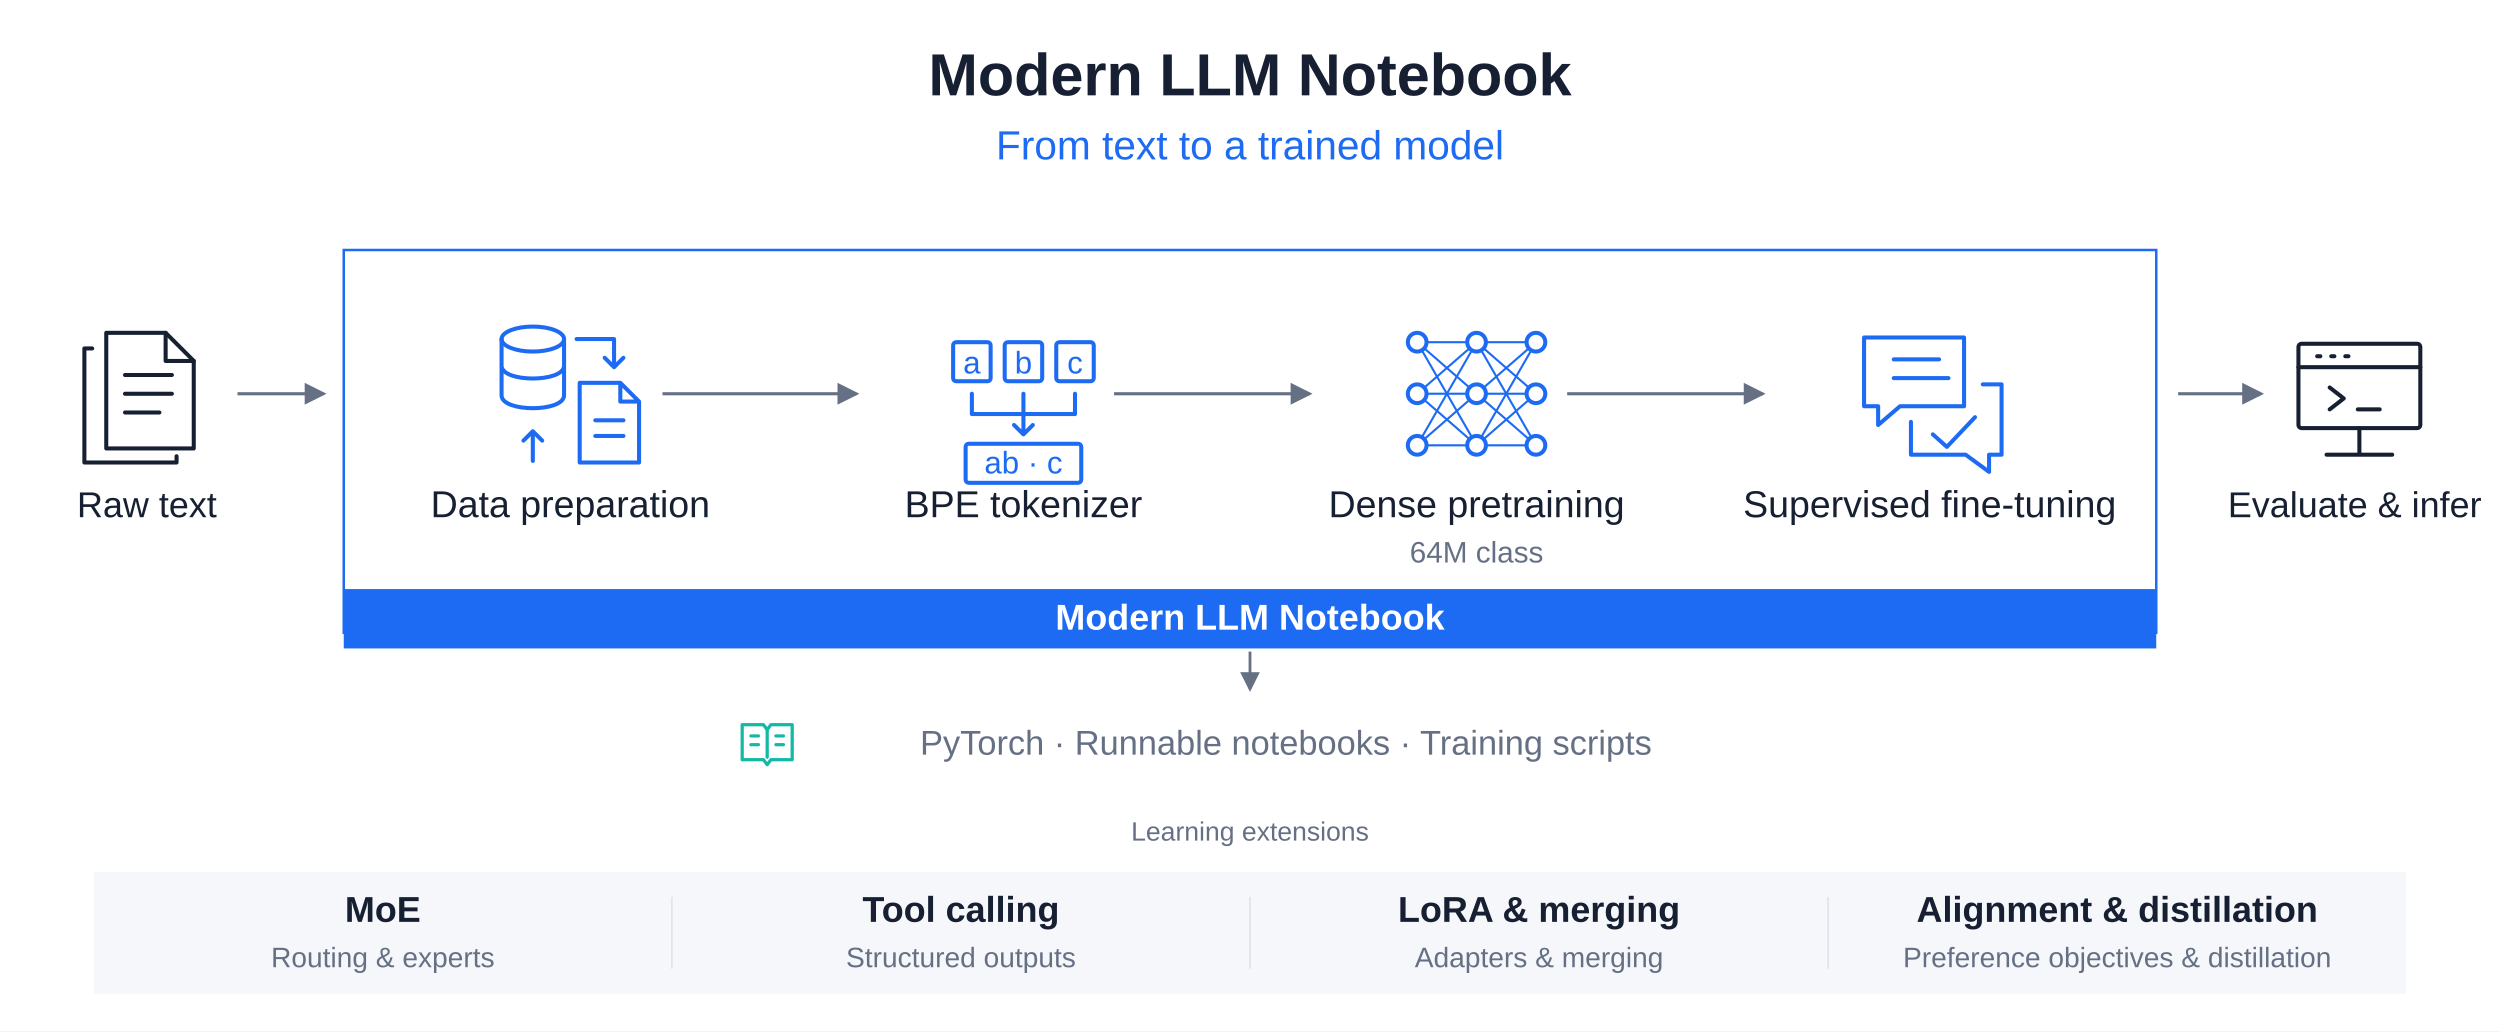
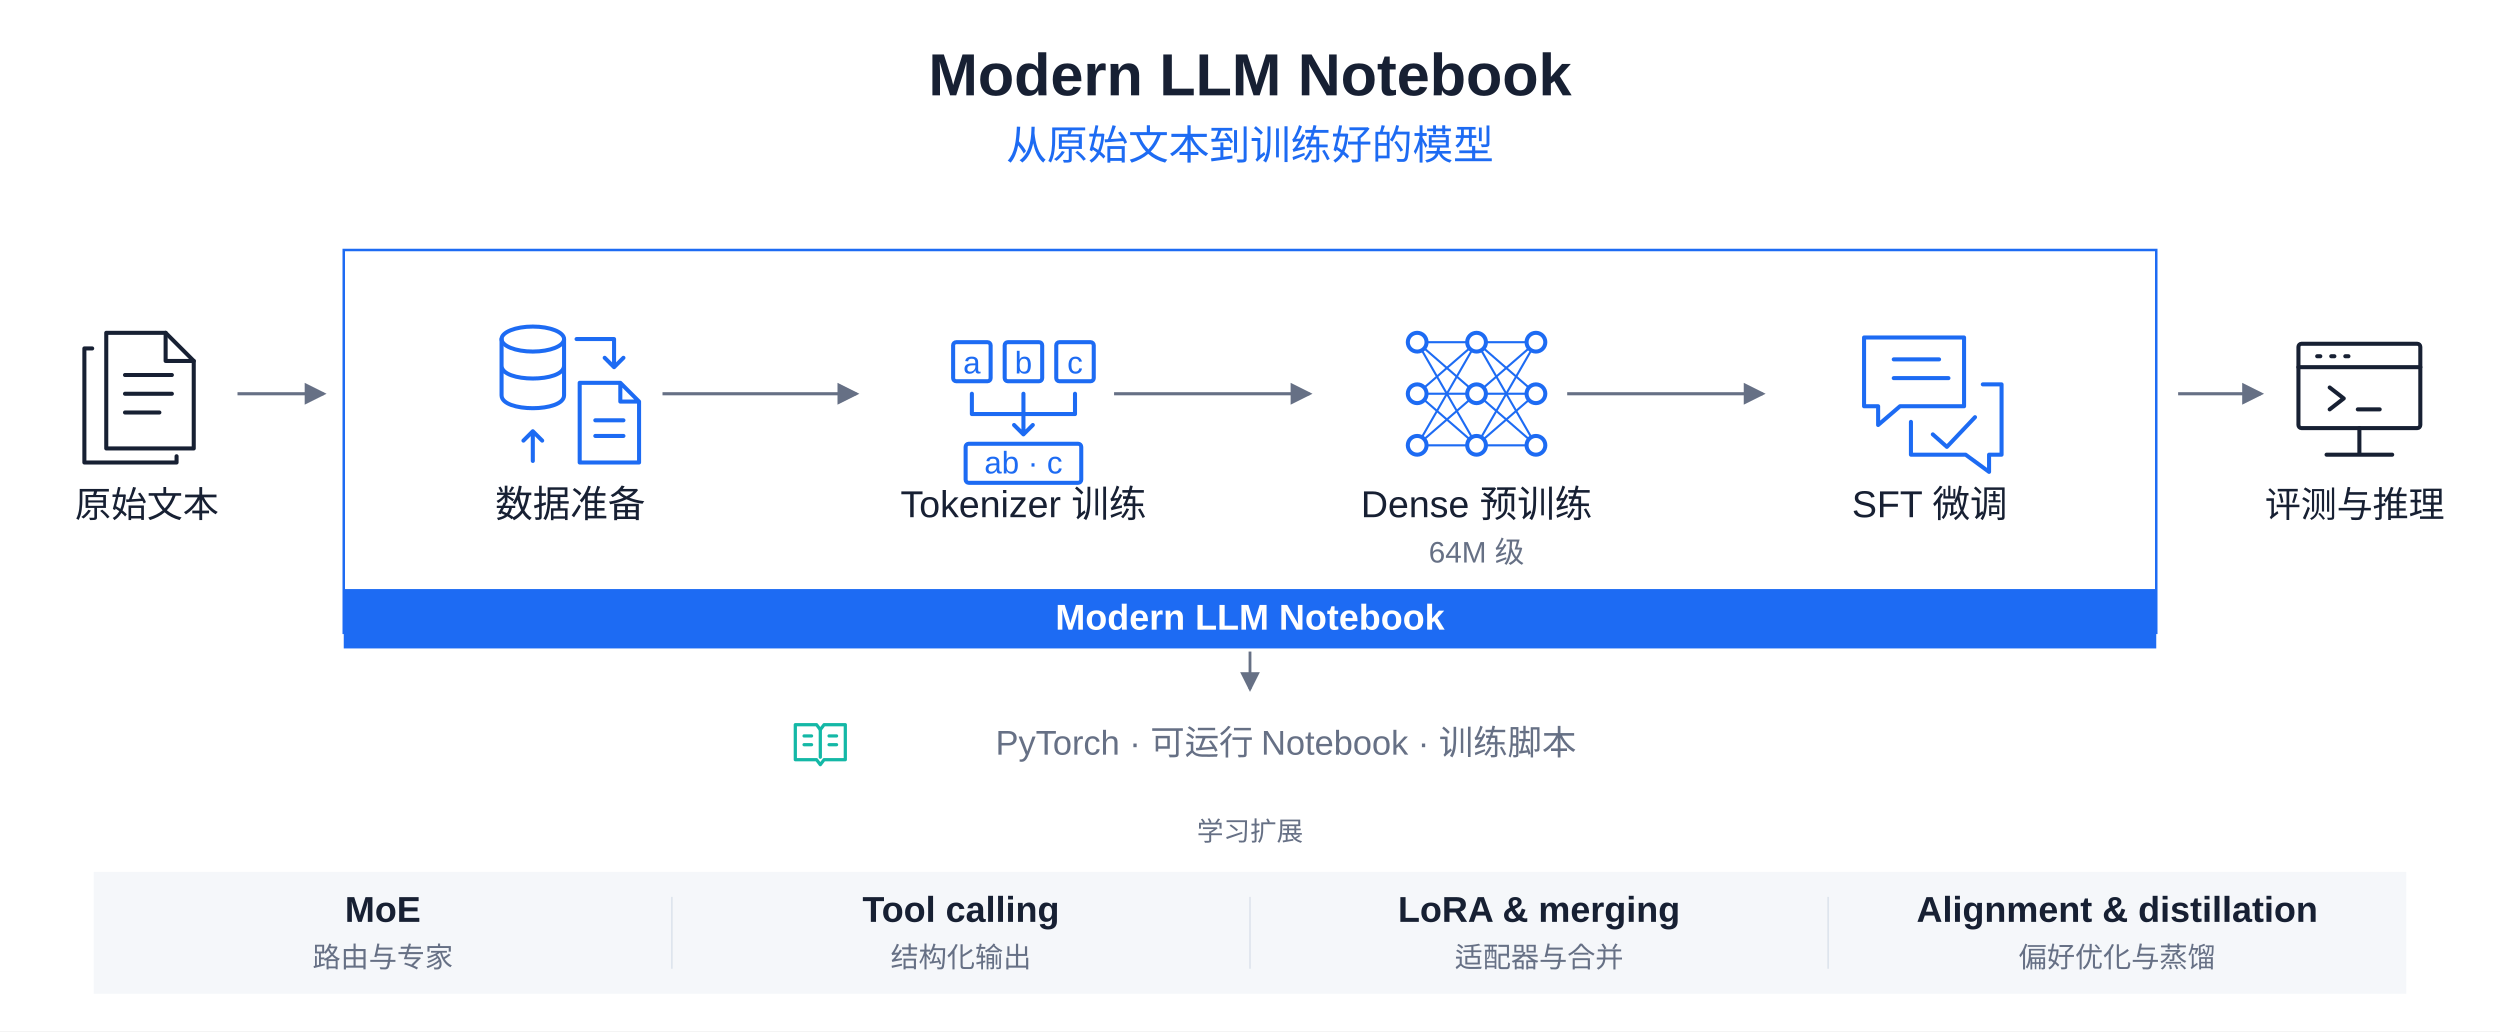
<svg xmlns="http://www.w3.org/2000/svg" width="1600" height="660" viewBox="0 0 1600 660" role="img" aria-labelledby="title desc">
  <defs>
    <marker id="arrow" markerWidth="7" markerHeight="7" refX="6" refY="3.5" orient="auto">
      <path d="M0 0L7 3.5L0 7Z" fill="#667085" />
    </marker>
  </defs>
  <rect width="1600" height="660" fill="#fff" />
  <text x="800" y="61" text-anchor="middle" font-family="Arial, PingFang SC, Microsoft YaHei, sans-serif" font-size="38" font-weight="700" fill="#172033">Modern LLM Notebook</text>
-   <text x="800" y="102" text-anchor="middle" font-family="Arial, PingFang SC, Microsoft YaHei, sans-serif" font-size="26" font-weight="400" fill="#1d6bf3">From text to a trained model</text>
+   <text x="800" y="102" text-anchor="middle" font-family="Arial, PingFang SC, Microsoft YaHei, sans-serif" font-size="26" font-weight="400" fill="#1d6bf3">从原始文本到训练好的模型</text>
  <rect x="220" y="160" width="1160" height="245" fill="white" stroke="#1d6bf3" stroke-width="1.6" />
  <g transform="translate(94 252) scale(1)" fill="none" stroke="#172033" stroke-width="2.6" stroke-linecap="round" stroke-linejoin="round">
    <path d="M-26-39H12L30-21V35H-26Z" />
    <path d="M12-39V-21H30M-14-12H16M-14 0H16M-14 12H8" />
    <path d="M-35-29H-40V44H19V40" />
  </g>
-   <text x="94" y="331" text-anchor="middle" font-family="Arial, PingFang SC, Microsoft YaHei, sans-serif" font-size="23" font-weight="400" fill="#172033">Raw text</text>
+   <text x="94" y="331" text-anchor="middle" font-family="Arial, PingFang SC, Microsoft YaHei, sans-serif" font-size="23" font-weight="400" fill="#172033">原始文本</text>
  <path d="M152 252H207" fill="none" stroke="#667085" stroke-width="2" marker-end="url(#arrow)" />
  <g transform="translate(365 252) scale(1)" fill="none" stroke="#1d6bf3" stroke-width="2.6" stroke-linecap="round" stroke-linejoin="round">
    <ellipse cx="-24" cy="-35" rx="20" ry="8" />
    <path d="M-44-35V1C-44 12-4 12-4 1V-35M-44-18C-44-7-4-7-4-18" />
    <path d="M6-7H32L44 5V44H6ZM32-7V5H44M16 17H34M16 27H34" />
    <path d="M4-35H28V-17M22-23L28-17L34-23M-24 43V24M-30 30L-24 24L-18 30" />
  </g>
-   <text x="365" y="331" text-anchor="middle" font-family="Arial, PingFang SC, Microsoft YaHei, sans-serif" font-size="24" font-weight="400" fill="#172033">Data preparation</text>
+   <text x="365" y="331" text-anchor="middle" font-family="Arial, PingFang SC, Microsoft YaHei, sans-serif" font-size="24" font-weight="400" fill="#172033">数据准备</text>
  <path d="M424 252H548" fill="none" stroke="#667085" stroke-width="2" marker-end="url(#arrow)" />
  <g transform="translate(655 252) scale(1)" fill="none" stroke="#1d6bf3" stroke-width="2.6" stroke-linecap="round" stroke-linejoin="round">
    <rect x="-45" y="-33" width="24" height="25" rx="2" />
    <rect x="-12" y="-33" width="24" height="25" rx="2" />
    <rect x="21" y="-33" width="24" height="25" rx="2" />
    <path d="M-33 0V13H0M33 0V13H0M0 0V26M-6 20L0 26L6 20" />
    <rect x="-37" y="32" width="74" height="25" rx="2" />
  </g>
  <text x="622" y="239" text-anchor="middle" font-family="Arial, PingFang SC, Microsoft YaHei, sans-serif" font-size="20" font-weight="400" fill="#1d6bf3">a</text>
  <text x="655" y="239" text-anchor="middle" font-family="Arial, PingFang SC, Microsoft YaHei, sans-serif" font-size="20" font-weight="400" fill="#1d6bf3">b</text>
  <text x="688" y="239" text-anchor="middle" font-family="Arial, PingFang SC, Microsoft YaHei, sans-serif" font-size="20" font-weight="400" fill="#1d6bf3">c</text>
  <text x="655" y="303" text-anchor="middle" font-family="Arial, PingFang SC, Microsoft YaHei, sans-serif" font-size="20" font-weight="400" fill="#1d6bf3">ab · c</text>
-   <text x="655" y="331" text-anchor="middle" font-family="Arial, PingFang SC, Microsoft YaHei, sans-serif" font-size="24" font-weight="400" fill="#172033">BPE tokenizer</text>
+   <text x="655" y="331" text-anchor="middle" font-family="Arial, PingFang SC, Microsoft YaHei, sans-serif" font-size="24" font-weight="400" fill="#172033">Tokenizer 训练</text>
  <path d="M713 252H838" fill="none" stroke="#667085" stroke-width="2" marker-end="url(#arrow)" />
  <g transform="translate(945 252) scale(1)" fill="none" stroke="#1d6bf3" stroke-width="2.6" stroke-linecap="round" stroke-linejoin="round">
    <path d="M-38 -33L0 -33M0 -33L38 -33" stroke-width="1.35" />
    <path d="M-38 -33L0 0M0 -33L38 0" stroke-width="1.35" />
    <path d="M-38 -33L0 33M0 -33L38 33" stroke-width="1.35" />
    <path d="M-38 0L0 -33M0 0L38 -33" stroke-width="1.35" />
    <path d="M-38 0L0 0M0 0L38 0" stroke-width="1.35" />
    <path d="M-38 0L0 33M0 0L38 33" stroke-width="1.35" />
    <path d="M-38 33L0 -33M0 33L38 -33" stroke-width="1.35" />
    <path d="M-38 33L0 0M0 33L38 0" stroke-width="1.35" />
    <path d="M-38 33L0 33M0 33L38 33" stroke-width="1.35" />
    <circle cx="-38" cy="-33" r="6" fill="white" />
    <circle cx="-38" cy="0" r="6" fill="white" />
    <circle cx="-38" cy="33" r="6" fill="white" />
    <circle cx="0" cy="-33" r="6" fill="white" />
    <circle cx="0" cy="0" r="6" fill="white" />
    <circle cx="0" cy="33" r="6" fill="white" />
    <circle cx="38" cy="-33" r="6" fill="white" />
    <circle cx="38" cy="0" r="6" fill="white" />
    <circle cx="38" cy="33" r="6" fill="white" />
  </g>
-   <text x="945" y="331" text-anchor="middle" font-family="Arial, PingFang SC, Microsoft YaHei, sans-serif" font-size="24" font-weight="400" fill="#172033">Dense pretraining</text>
-   <text x="945" y="360" text-anchor="middle" font-family="Arial, PingFang SC, Microsoft YaHei, sans-serif" font-size="19" font-weight="400" fill="#667085">64M class</text>
+   <text x="945" y="331" text-anchor="middle" font-family="Arial, PingFang SC, Microsoft YaHei, sans-serif" font-size="24" font-weight="400" fill="#172033">Dense 预训练</text>
+   <text x="945" y="360" text-anchor="middle" font-family="Arial, PingFang SC, Microsoft YaHei, sans-serif" font-size="19" font-weight="400" fill="#667085">64M 级</text>
  <path d="M1003 252H1128" fill="none" stroke="#667085" stroke-width="2" marker-end="url(#arrow)" />
  <g transform="translate(1235 252) scale(1)" fill="none" stroke="#1d6bf3" stroke-width="2.6" stroke-linecap="round" stroke-linejoin="round">
    <path d="M-42-36H22V8H-19L-33 20V8H-42Z" />
    <path d="M-23-22H6M-23-10H12" />
    <path d="M-12 18V39H23L38 50V39H46V-6H34" />
    <path d="M2 26L11 34L29 15" />
  </g>
-   <text x="1235" y="331" text-anchor="middle" font-family="Arial, PingFang SC, Microsoft YaHei, sans-serif" font-size="24" font-weight="400" fill="#172033">Supervised fine-tuning</text>
+   <text x="1235" y="331" text-anchor="middle" font-family="Arial, PingFang SC, Microsoft YaHei, sans-serif" font-size="24" font-weight="400" fill="#172033">SFT 微调</text>
  <path d="M1394 252H1447" fill="none" stroke="#667085" stroke-width="2" marker-end="url(#arrow)" />
  <g transform="translate(1510 252) scale(1)" fill="none" stroke="#172033" stroke-width="2.6" stroke-linecap="round" stroke-linejoin="round">
    <rect x="-39" y="-32" width="78" height="54" rx="2" />
    <path d="M-39-17H39M-27-24H-25M-18-24H-16M-9-24H-7" />
    <path d="M-19-4L-10 3L-19 10M-1 10H13M0 22V39M-21 39H21" />
  </g>
-   <text x="1507" y="331" text-anchor="middle" font-family="Arial, PingFang SC, Microsoft YaHei, sans-serif" font-size="23" font-weight="400" fill="#172033">Evaluate &amp; infer</text>
+   <text x="1507" y="331" text-anchor="middle" font-family="Arial, PingFang SC, Microsoft YaHei, sans-serif" font-size="23" font-weight="400" fill="#172033">评测与推理</text>
  <rect x="220" y="377" width="1160" height="38" fill="#1d6bf3" />
  <text x="800" y="403" text-anchor="middle" font-family="Arial, PingFang SC, Microsoft YaHei, sans-serif" font-size="23" font-weight="700" fill="#fff">Modern LLM Notebook</text>
  <path d="M800 417V441" fill="none" stroke="#667085" stroke-width="1.8" marker-end="url(#arrow)" />
-   <g transform="translate(491 475) scale(0.8)" fill="none" stroke="#14b8a6" stroke-width="2.6" stroke-linecap="round" stroke-linejoin="round">
+   <g transform="translate(525 475) scale(0.8)" fill="none" stroke="#14b8a6" stroke-width="2.6" stroke-linecap="round" stroke-linejoin="round">
    <path d="M-20-14H-3L0-10L3-14H20V14H3L0 18L-3 14H-20Z" />
    <path d="M0-10V12M-13-5H-7M-13 2H-7M7-5H13M7 2H13" />
  </g>
-   <text x="823" y="483" text-anchor="middle" font-family="Arial, PingFang SC, Microsoft YaHei, sans-serif" font-size="22" font-weight="400" fill="#667085">PyTorch · Runnable notebooks · Training scripts</text>
-   <text x="800" y="538" text-anchor="middle" font-family="Arial, PingFang SC, Microsoft YaHei, sans-serif" font-size="17" font-weight="400" fill="#667085">Learning extensions</text>
+   <text x="823" y="483" text-anchor="middle" font-family="Arial, PingFang SC, Microsoft YaHei, sans-serif" font-size="22" font-weight="400" fill="#667085">PyTorch · 可运行 Notebook · 训练脚本</text>
+   <text x="800" y="538" text-anchor="middle" font-family="Arial, PingFang SC, Microsoft YaHei, sans-serif" font-size="17" font-weight="400" fill="#667085">学习扩展</text>
  <rect x="60" y="558" width="1480" height="78" fill="#f5f7fa" />
  <text x="245" y="590" text-anchor="middle" font-family="Arial, PingFang SC, Microsoft YaHei, sans-serif" font-size="23" font-weight="600" fill="#172033">MoE</text>
-   <text x="245" y="619" text-anchor="middle" font-family="Arial, PingFang SC, Microsoft YaHei, sans-serif" font-size="18" font-weight="400" fill="#667085">Routing &amp; experts</text>
+   <text x="245" y="619" text-anchor="middle" font-family="Arial, PingFang SC, Microsoft YaHei, sans-serif" font-size="18" font-weight="400" fill="#667085">路由与专家</text>
  <path d="M430 574V620" stroke="#dce3ec" stroke-width="1" />
  <text x="615" y="590" text-anchor="middle" font-family="Arial, PingFang SC, Microsoft YaHei, sans-serif" font-size="23" font-weight="600" fill="#172033">Tool calling</text>
-   <text x="615" y="619" text-anchor="middle" font-family="Arial, PingFang SC, Microsoft YaHei, sans-serif" font-size="18" font-weight="400" fill="#667085">Structured outputs</text>
+   <text x="615" y="619" text-anchor="middle" font-family="Arial, PingFang SC, Microsoft YaHei, sans-serif" font-size="18" font-weight="400" fill="#667085">结构化输出</text>
  <path d="M800 574V620" stroke="#dce3ec" stroke-width="1" />
  <text x="985" y="590" text-anchor="middle" font-family="Arial, PingFang SC, Microsoft YaHei, sans-serif" font-size="23" font-weight="600" fill="#172033">LoRA &amp; merging</text>
-   <text x="985" y="619" text-anchor="middle" font-family="Arial, PingFang SC, Microsoft YaHei, sans-serif" font-size="18" font-weight="400" fill="#667085">Adapters &amp; merging</text>
+   <text x="985" y="619" text-anchor="middle" font-family="Arial, PingFang SC, Microsoft YaHei, sans-serif" font-size="18" font-weight="400" fill="#667085">适配器与合并</text>
  <path d="M1170 574V620" stroke="#dce3ec" stroke-width="1" />
  <text x="1355" y="590" text-anchor="middle" font-family="Arial, PingFang SC, Microsoft YaHei, sans-serif" font-size="23" font-weight="600" fill="#172033">Alignment &amp; distillation</text>
-   <text x="1355" y="619" text-anchor="middle" font-family="Arial, PingFang SC, Microsoft YaHei, sans-serif" font-size="18" font-weight="400" fill="#667085">Preference objectives &amp; distillation</text>
+   <text x="1355" y="619" text-anchor="middle" font-family="Arial, PingFang SC, Microsoft YaHei, sans-serif" font-size="18" font-weight="400" fill="#667085">偏好优化与蒸馏</text>
</svg>
